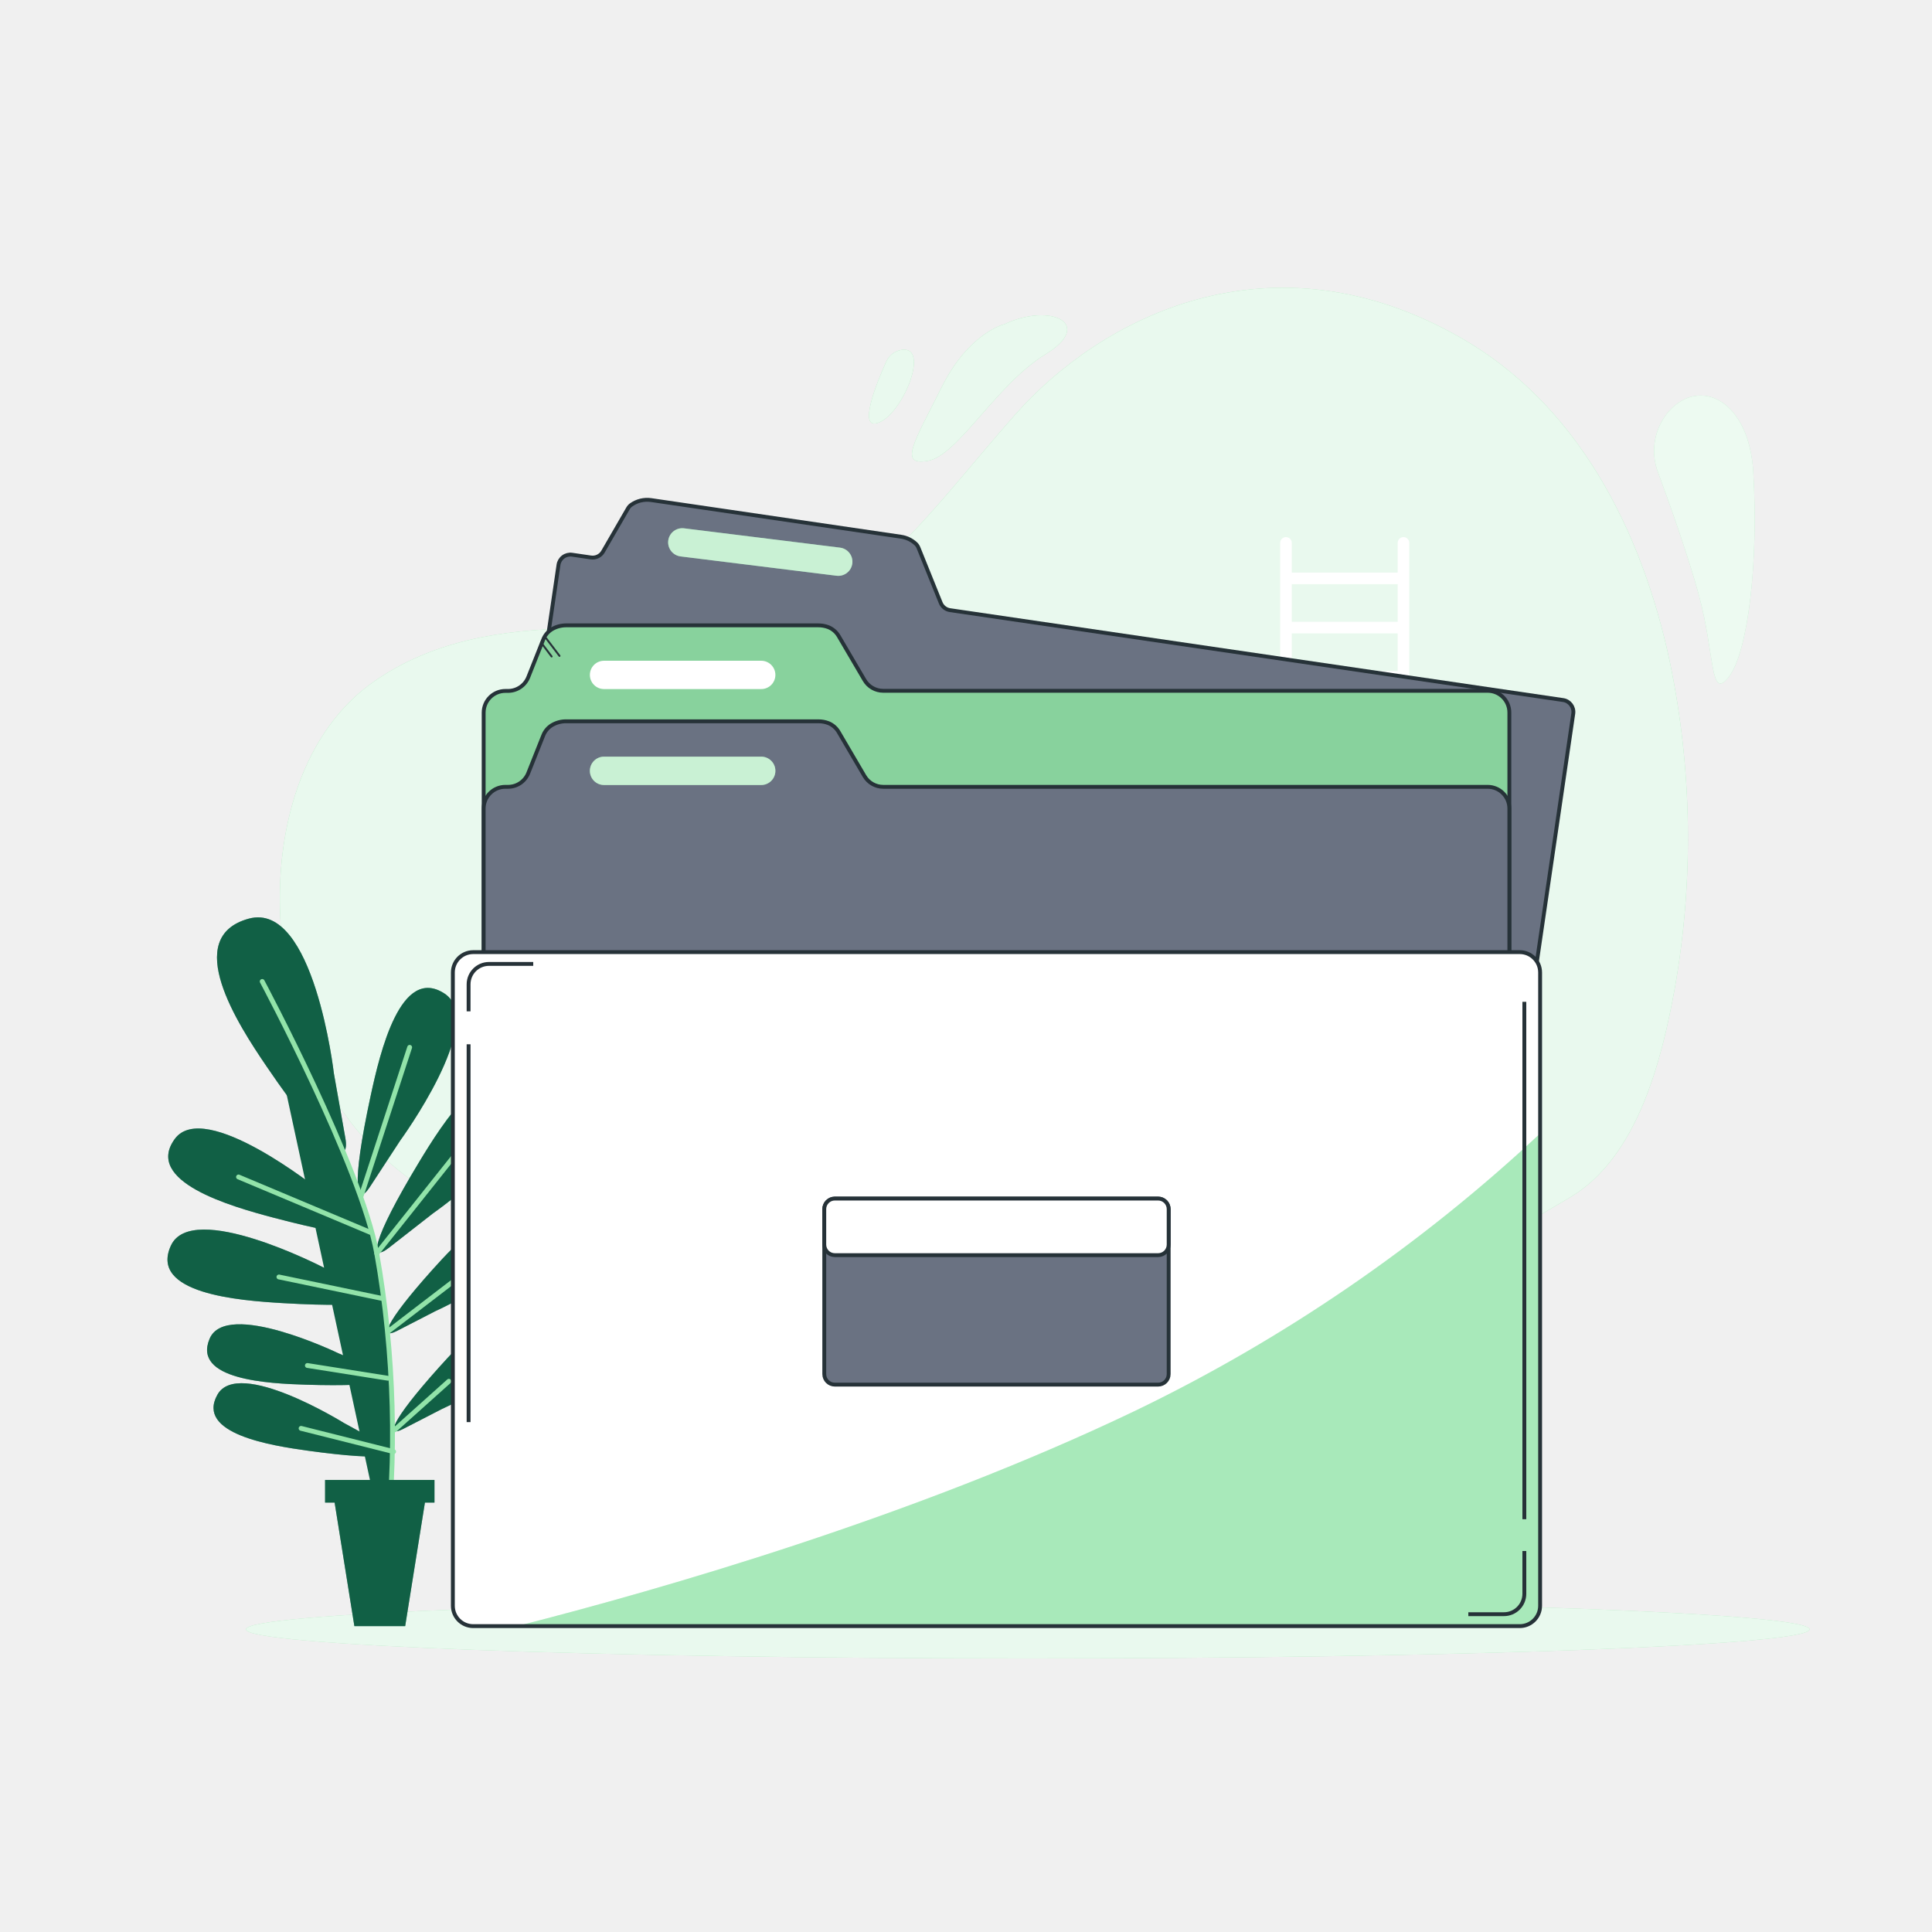
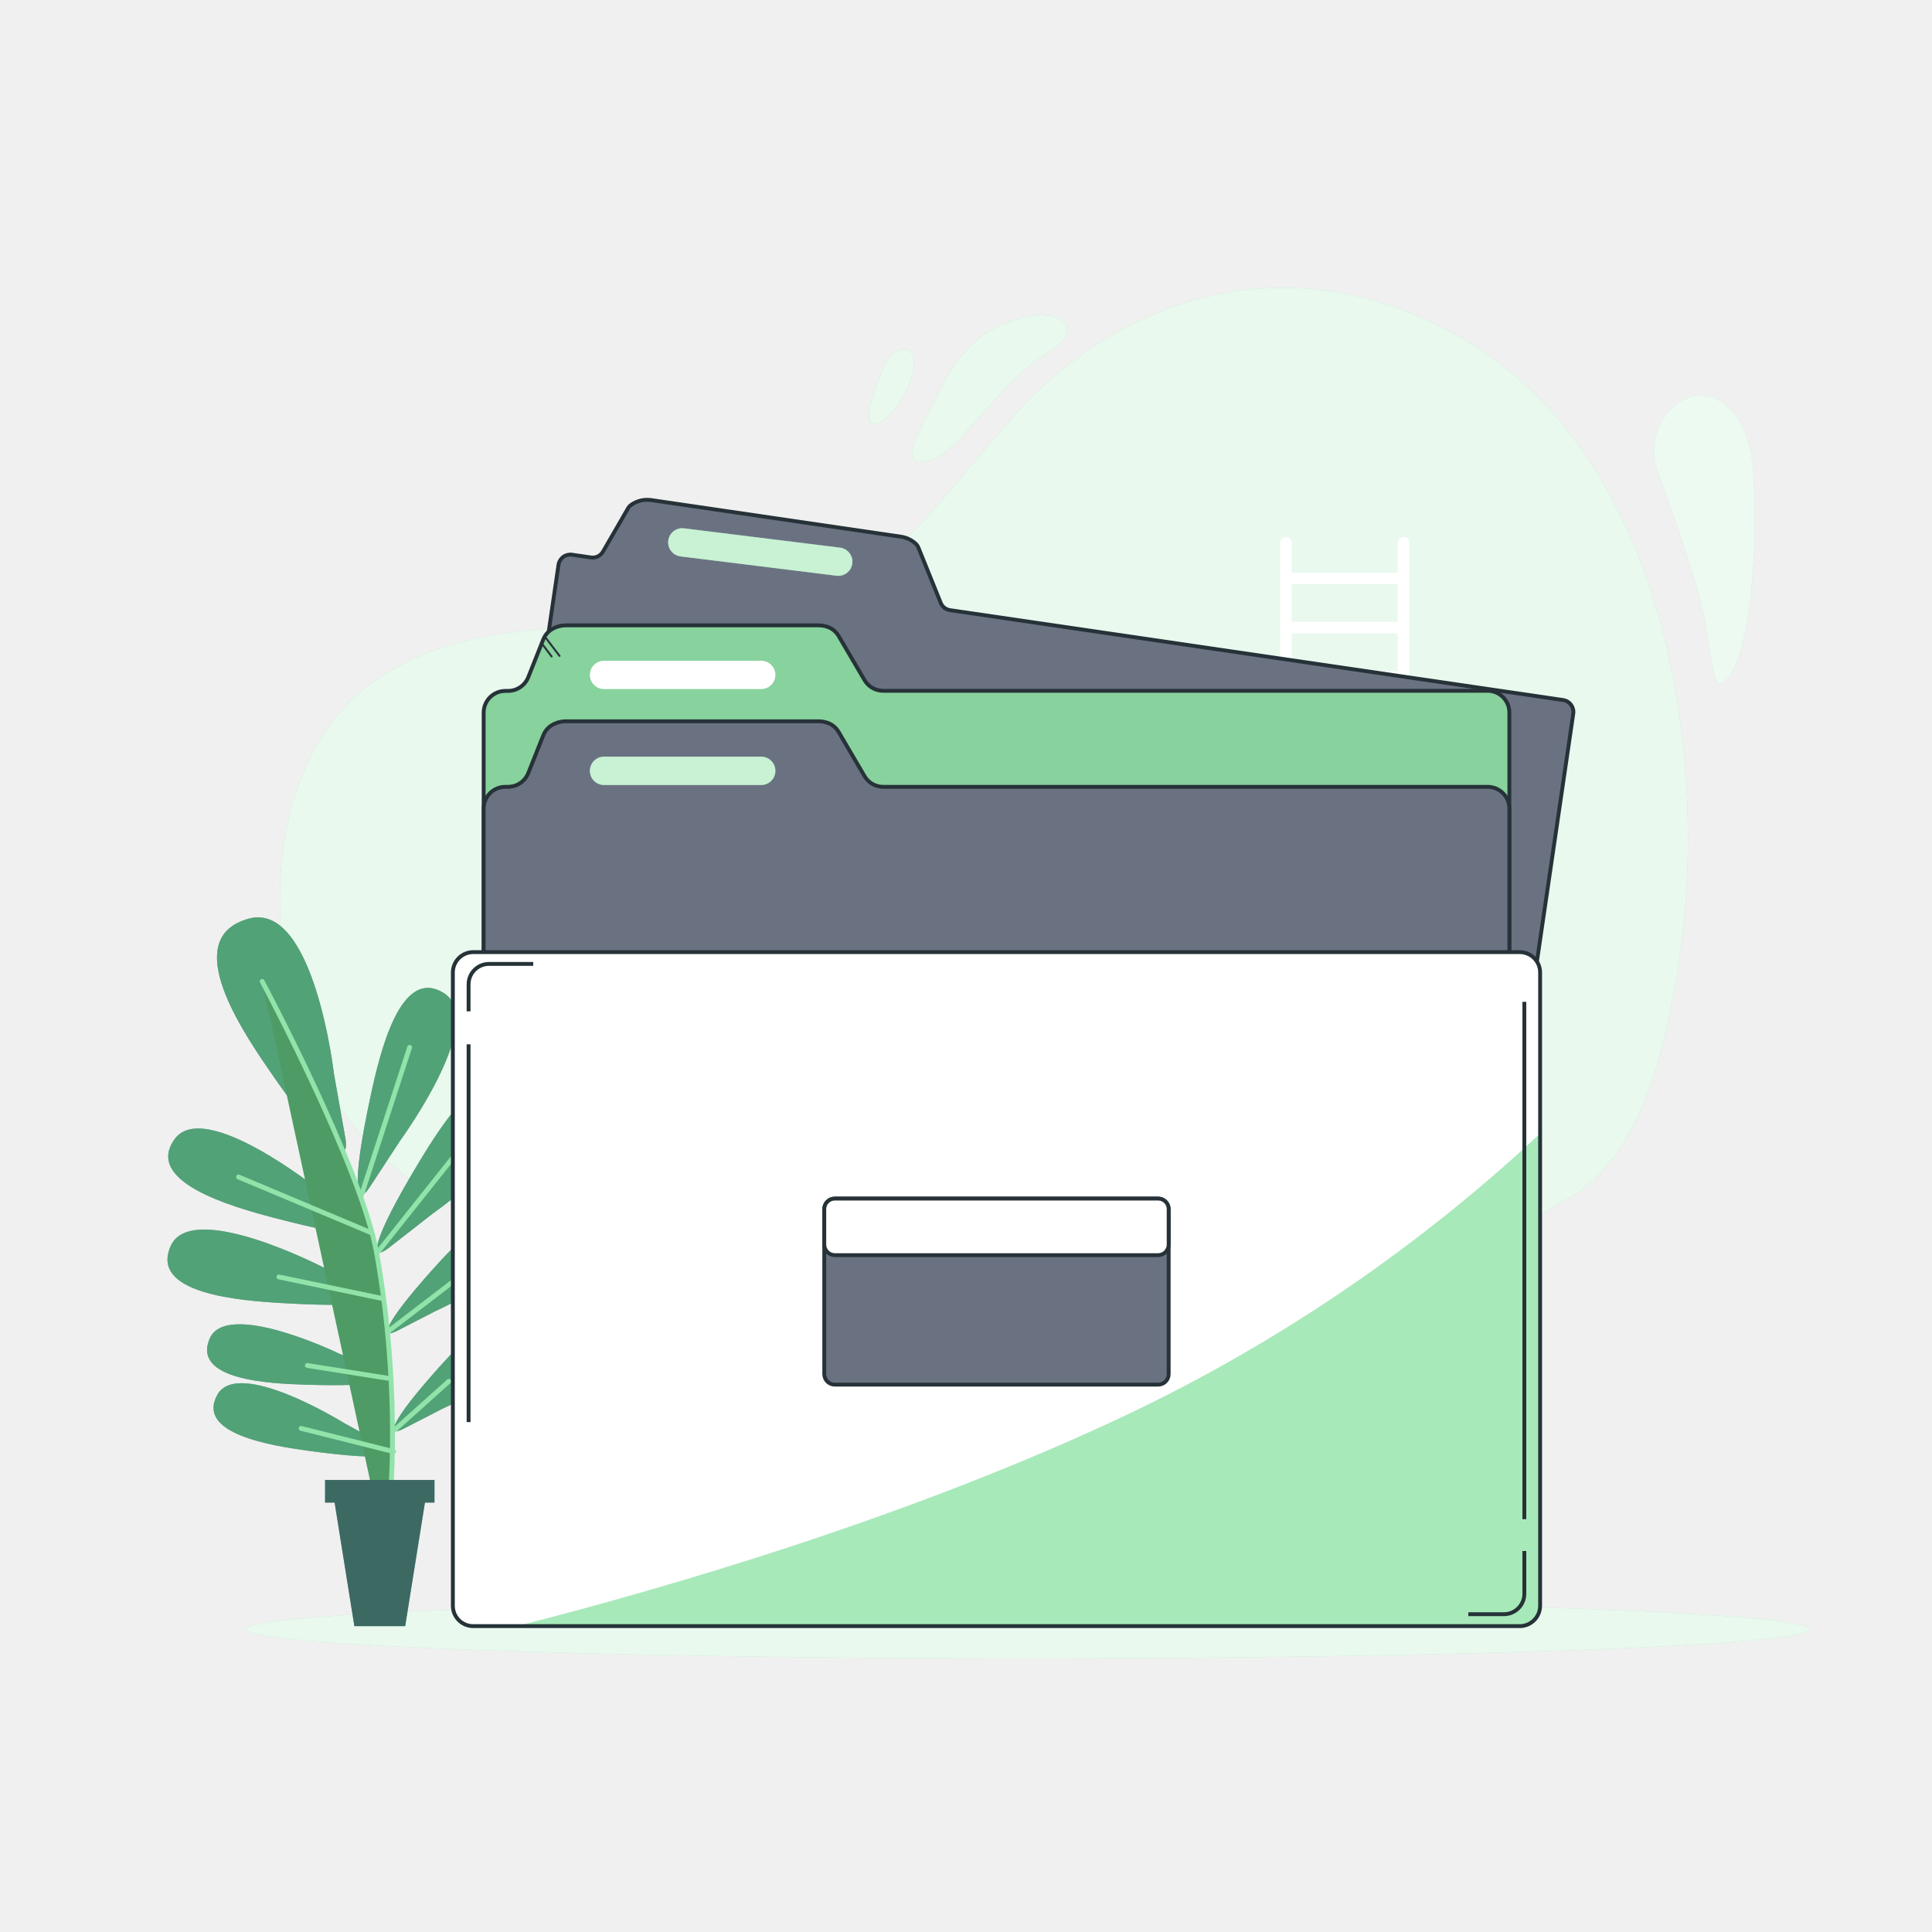
<svg xmlns="http://www.w3.org/2000/svg" viewBox="0 0 500 500">
  <defs>
    <clipPath id="freepik--clip-path--inject-1--inject-113">
      <path d="M159.1,139.1l0,0-5.5-36.44L137.3,106l-8.13,5.24s-9.7,7.61-9.7,8.39,16.41,28.24,16.41,28.24A30.42,30.42,0,0,0,159.1,139.1Z" style="fill:#fff;stroke:#263238;stroke-linecap:round;stroke-linejoin:round" />
    </clipPath>
    <clipPath id="freepik--clip-path-6--inject-1--inject-113">
      <path d="M385,332.29H130.79a5.62,5.62,0,0,1-5.62-5.62V184.43a5.62,5.62,0,0,1,5.62-5.62h.69a5.65,5.65,0,0,0,5.23-3.54l3.87-9.73a5.47,5.47,0,0,1,2.25-2.7,7.2,7.2,0,0,1,3.64-1h65.34a7.22,7.22,0,0,1,2.57.47,5.45,5.45,0,0,1,2.7,2.36L223.73,176a5.62,5.62,0,0,0,4.85,2.78H385a5.62,5.62,0,0,1,5.62,5.62V326.67A5.62,5.62,0,0,1,385,332.29Z" style="fill:#92E3A9;stroke:#263238;stroke-miterlimit:10" />
    </clipPath>
    <clipPath id="freepik--clip-path-7--inject-1--inject-113">
      <rect x="117.2" y="246.41" width="281.38" height="174.43" rx="5.27" style="fill:#fff;stroke:#263238;stroke-miterlimit:10" />
    </clipPath>
  </defs>
  <g id="freepik--background-simple--inject-1--inject-113">
    <path d="M378.07,87.43c-49.5-28.29-93.34-5-115.27,19.8S224.53,157.08,197,161.68s-69.3-7.07-100.42,14.85-31,80.14-6.36,113.15,88.39,48.79,161.94,59.4a193.9,193.9,0,0,0,79.11-4.39l33.41-12.13c16.32-7.45,30-15.84,41.58-22.65,17.62-10.4,23.83-35.75,27.2-54.32a223.69,223.69,0,0,0-1.25-84C424.83,136.73,408,104.52,378.07,87.43Z" style="fill:#92E3A9" />
    <path d="M378.07,87.43c-49.5-28.29-93.34-5-115.27,19.8S224.53,157.08,197,161.68s-69.3-7.07-100.42,14.85-31,80.14-6.36,113.15,88.39,48.79,161.94,59.4a193.9,193.9,0,0,0,79.11-4.39l33.41-12.13c16.32-7.45,30-15.84,41.58-22.65,17.62-10.4,23.83-35.75,27.2-54.32a223.69,223.69,0,0,0-1.25-84C424.83,136.73,408,104.52,378.07,87.43Z" style="fill:#fff;opacity:0.8" />
    <path d="M453.74,122.08C452.62,103.6,440,97.54,432,106.34a15.62,15.62,0,0,0-2.87,16c2.81,7.59,7.64,21.06,10.52,31.6,4.24,15.56,2.82,27.58,7.77,21.22S455.15,145.42,453.74,122.08Z" style="fill:#92E3A9;opacity:0.8" />
    <path d="M453.74,122.08C452.62,103.6,440,97.54,432,106.34a15.62,15.62,0,0,0-2.87,16c2.81,7.59,7.64,21.06,10.52,31.6,4.24,15.56,2.82,27.58,7.77,21.22S455.15,145.42,453.74,122.08Z" style="fill:#fff;opacity:0.8" />
    <path d="M240.18,119.25c7.77-1.41,17.67-19.8,30.4-27.58S272,78.23,260,83.89c0,0-9.2,2.12-16.27,16.27S232.4,120.66,240.18,119.25Z" style="fill:#92E3A9" />
    <path d="M240.18,119.25c7.77-1.41,17.67-19.8,30.4-27.58S272,78.23,260,83.89c0,0-9.2,2.12-16.27,16.27S232.4,120.66,240.18,119.25Z" style="fill:#fff;opacity:0.8" />
    <path d="M227.45,109.35c6.31-2.53,13.19-19.71,6-18.83a5.34,5.34,0,0,0-4.15,3.2C227,98.83,221.77,111.62,227.45,109.35Z" style="fill:#92E3A9" />
    <path d="M227.45,109.35c6.31-2.53,13.19-19.71,6-18.83a5.34,5.34,0,0,0-4.15,3.2C227,98.83,221.77,111.62,227.45,109.35Z" style="fill:#fff;opacity:0.8" />
  </g>
  <g id="freepik--Shadow--inject-1--inject-113">
    <ellipse cx="265.98" cy="421.67" rx="202.32" ry="7.52" style="fill:#92E3A9" />
    <ellipse cx="265.98" cy="421.67" rx="202.32" ry="7.52" style="fill:#fff;opacity:0.8" />
  </g>
  <g id="freepik--Ladder--inject-1--inject-113">
    <path d="M363.22,139a1.5,1.5,0,0,0-1.5,1.5v7.69H334.31v-7.69a1.5,1.5,0,1,0-3,0V334.2a1.5,1.5,0,0,0,3,0V290.87h27.41V334.2a1.5,1.5,0,1,0,3,0V140.47A1.5,1.5,0,0,0,363.22,139Zm-1.5,148.9H334.31v-9.72h27.41Zm0-12.73H334.31v-9.71h27.41Zm0-12.72H334.31v-9.68h27.41Zm0-12.71H334.31v-9.64h27.41Zm0-12.7H334.31v-9.53h27.41Zm0-12.66H334.31v-9.59h27.41Zm0-12.6H334.31v-9.68h27.41Zm0-12.72H334.31v-9.68h27.41Zm0-12.69H334.31v-9.71h27.41Zm0-12.72H334.31v-9.73h27.41Zm0-12.73H334.31v-9.73h27.41Z" style="fill:#fff" />
  </g>
  <g id="freepik--Plant--inject-1--inject-113">
    <path d="M103.58,295.16s22.45-30.73,11.5-38c-11.39-7.51-16.74,15.24-19.15,26.41-5.14,23.84-3.69,28.9-.24,23.66Z" style="fill: rgb(17, 96, 69);" />
-     <path d="M103.58,295.16s22.45-30.73,11.5-38c-11.39-7.51-16.74,15.24-19.15,26.41-5.14,23.84-3.69,28.9-.24,23.66Z" style="opacity: 0.5; fill: rgb(17, 96, 69);" />
+     <path d="M103.58,295.16s22.45-30.73,11.5-38c-11.39-7.51-16.74,15.24-19.15,26.41-5.14,23.84-3.69,28.9-.24,23.66Z" style="opacity: 0.5; fill: rgb(146, 227, 169);" />
    <path d="M112,314.06s31.21-21.78,23.2-32.16c-8.33-10.81-20.78,9-26.69,18.76-12.61,20.88-12.87,26.14-7.91,22.3Z" style="fill: rgb(17, 96, 69);" />
-     <path d="M112,314.06s31.21-21.78,23.2-32.16c-8.33-10.81-20.78,9-26.69,18.76-12.61,20.88-12.87,26.14-7.91,22.3Z" style="opacity: 0.5; fill: rgb(17, 96, 69);" />
+     <path d="M112,314.06s31.21-21.78,23.2-32.16c-8.33-10.81-20.78,9-26.69,18.76-12.61,20.88-12.87,26.14-7.91,22.3Z" style="opacity: 0.5; fill: rgb(146, 227, 169);" />
    <path d="M112.68,339.32s27-12.13,22.39-21.23c-4.8-9.47-17.19,3.85-23.12,10.47-12.67,14.14-13.63,18.12-9.28,15.91Z" style="fill: rgb(17, 96, 69);" />
-     <path d="M112.68,339.32s27-12.13,22.39-21.23c-4.8-9.47-17.19,3.85-23.12,10.47-12.67,14.14-13.63,18.12-9.28,15.91Z" style="opacity: 0.5; fill: rgb(17, 96, 69);" />
+     <path d="M112.68,339.32s27-12.13,22.39-21.23c-4.8-9.47-17.19,3.85-23.12,10.47-12.67,14.14-13.63,18.12-9.28,15.91Z" style="opacity: 0.5; fill: rgb(146, 227, 169);" />
    <path d="M114.28,364.69s27-12.13,22.4-21.23c-4.81-9.46-17.19,3.85-23.13,10.48-12.66,14.14-13.63,18.12-9.27,15.9Z" style="fill: rgb(17, 96, 69);" />
-     <path d="M114.28,364.69s27-12.13,22.4-21.23c-4.81-9.46-17.19,3.85-23.13,10.48-12.66,14.14-13.63,18.12-9.27,15.9Z" style="opacity: 0.5; fill: rgb(17, 96, 69);" />
+     <path d="M114.28,364.69s27-12.13,22.4-21.23c-4.81-9.46-17.19,3.85-23.13,10.48-12.66,14.14-13.63,18.12-9.27,15.9Z" style="opacity: 0.5; fill: rgb(146, 227, 169);" />
    <path d="M82.61,308s-29.68-23.83-37.39-13.23c-8,11,14.46,17.43,25.51,20.35,23.58,6.23,28.7,5,23.62,1.32Z" style="fill: rgb(17, 96, 69);" />
-     <path d="M82.61,308s-29.68-23.83-37.39-13.23c-8,11,14.46,17.43,25.51,20.35,23.58,6.23,28.7,5,23.62,1.32Z" style="opacity: 0.5; fill: rgb(17, 96, 69);" />
+     <path d="M82.61,308s-29.68-23.83-37.39-13.23c-8,11,14.46,17.43,25.51,20.35,23.58,6.23,28.7,5,23.62,1.32Z" style="opacity: 0.5; fill: rgb(146, 227, 169);" />
    <path d="M83.49,327.91s-33.82-17.46-39.27-5.53c-5.67,12.41,17.63,14.21,29,14.87,24.35,1.42,29.13-.8,23.42-3.4Z" style="fill: rgb(17, 96, 69);" />
-     <path d="M83.49,327.91s-33.82-17.46-39.27-5.53c-5.67,12.41,17.63,14.21,29,14.87,24.35,1.42,29.13-.8,23.42-3.4Z" style="opacity: 0.5; fill: rgb(17, 96, 69);" />
+     <path d="M83.49,327.91s-33.82-17.46-39.27-5.53c-5.67,12.41,17.63,14.21,29,14.87,24.35,1.42,29.13-.8,23.42-3.4Z" style="opacity: 0.5; fill: rgb(146, 227, 169);" />
    <path d="M87.58,350.23s-29-14-33.33-3.77c-4.51,10.63,15.23,11.61,24.9,11.9C99.77,359,103.76,357,98.87,355Z" style="fill: rgb(17, 96, 69);" />
-     <path d="M87.58,350.23s-29-14-33.33-3.77c-4.51,10.63,15.23,11.61,24.9,11.9C99.77,359,103.76,357,98.87,355Z" style="opacity: 0.5; fill: rgb(17, 96, 69);" />
+     <path d="M87.58,350.23s-29-14-33.33-3.77c-4.51,10.63,15.23,11.61,24.9,11.9C99.77,359,103.76,357,98.87,355Z" style="opacity: 0.5; fill: rgb(146, 227, 169);" />
    <path d="M89,368.26s-27.36-17-32.75-7.29c-5.61,10.09,13.92,13.16,23.5,14.48,20.44,2.82,24.61,1.27,20-1.3Z" style="fill: rgb(17, 96, 69);" />
-     <path d="M89,368.26s-27.36-17-32.75-7.29c-5.61,10.09,13.92,13.16,23.5,14.48,20.44,2.82,24.61,1.27,20-1.3Z" style="opacity: 0.5; fill: rgb(17, 96, 69);" />
+     <path d="M89,368.26s-27.36-17-32.75-7.29c-5.61,10.09,13.92,13.16,23.5,14.48,20.44,2.82,24.61,1.27,20-1.3Z" style="opacity: 0.5; fill: rgb(146, 227, 169);" />
    <path d="M86.41,277.81s-5.14-44.63-22-40.07C46.9,242.5,61.56,265.08,69,276c15.81,23.24,21.63,25.8,20.38,18.54Z" style="fill: rgb(17, 96, 69);" />
-     <path d="M86.41,277.81s-5.14-44.63-22-40.07C46.9,242.5,61.56,265.08,69,276c15.81,23.24,21.63,25.8,20.38,18.54Z" style="opacity: 0.5; fill: rgb(17, 96, 69);" />
-     <path d="M67.86,254S93.52,302.08,97.5,324.4c4.58,25.64,5.32,54.28,2.16,76.72" style="stroke: rgb(146, 227, 169); stroke-linecap: round; stroke-linejoin: round; stroke-width: 1.252px; fill: rgb(17, 96, 69);" />
+     <path d="M86.41,277.81s-5.14-44.63-22-40.07C46.9,242.5,61.56,265.08,69,276c15.81,23.24,21.63,25.8,20.38,18.54Z" style="opacity: 0.5; fill: rgb(146, 227, 169);" />
+     <path d="M67.86,254S93.52,302.08,97.5,324.4c4.58,25.64,5.32,54.28,2.16,76.72" style="stroke: rgb(146, 227, 169); stroke-linecap: round; stroke-linejoin: round; stroke-width: 1.252px; fill: rgb(79, 155, 101);" />
    <line x1="93.45" y1="309.55" x2="106.02" y2="271.05" style="stroke: rgb(146, 227, 169); stroke-linecap: round; stroke-linejoin: round; stroke-width: 1.252px; fill: rgb(17, 96, 69);" />
    <line x1="97.5" y1="324.4" x2="121.16" y2="294.65" style="stroke: rgb(146, 227, 169); stroke-linecap: round; stroke-linejoin: round; stroke-width: 1.252px; fill: rgb(17, 96, 69);" />
    <line x1="95.99" y1="318.99" x2="61.73" y2="304.6" style="stroke: rgb(146, 227, 169); stroke-linecap: round; stroke-linejoin: round; stroke-width: 1.252px; fill: rgb(17, 96, 69);" />
    <line x1="100.47" y1="344.55" x2="126.23" y2="324.81" style="stroke: rgb(146, 227, 169); stroke-linecap: round; stroke-linejoin: round; stroke-width: 1.252px; fill: rgb(17, 96, 69);" />
    <line x1="99.1" y1="336.08" x2="72.19" y2="330.48" style="stroke: rgb(146, 227, 169); stroke-linecap: round; stroke-linejoin: round; stroke-width: 1.252px; fill: rgb(17, 96, 69);" />
    <line x1="100.39" y1="356.69" x2="79.55" y2="353.39" style="stroke: rgb(146, 227, 169); stroke-linecap: round; stroke-linejoin: round; stroke-width: 1.252px; fill: rgb(17, 96, 69);" />
-     <line x1="102.15" y1="370.03" x2="116.17" y2="357.47" style="stroke: rgb(146, 227, 169); stroke-linecap: round; stroke-linejoin: round; stroke-width: 1.252px; fill: rgb(17, 96, 69);" />
+     <line x1="102.15" y1="370.03" x2="116.17" y2="357.47" style="stroke: rgb(146, 227, 169); stroke-linecap: round; stroke-linejoin: round; stroke-width: 1.252px; fill: rgb(146, 227, 169);" />
    <line x1="101.87" y1="375.68" x2="77.92" y2="369.66" style="stroke: rgb(146, 227, 169); stroke-linecap: round; stroke-linejoin: round; stroke-width: 1.252px; fill: rgb(17, 96, 69);" />
    <polygon points="84.13 383.01 112.44 383.01 112.44 388.87 109.97 388.87 104.86 420.84 91.71 420.84 86.6 388.87 84.13 388.87 84.13 383.01" style="fill: rgb(17, 96, 69);" />
-     <polygon points="84.13 383.01 112.44 383.01 112.44 388.87 109.97 388.87 104.86 420.84 91.71 420.84 86.6 388.87 84.13 388.87 84.13 383.01" style="opacity: 0.5; fill: rgb(17, 96, 69);" />
+     <polygon points="84.13 383.01 112.44 383.01 112.44 388.87 109.97 388.87 104.86 420.84 91.71 420.84 86.6 388.87 84.13 388.87 84.13 383.01" style="opacity: 0.5; fill: rgb(106, 114, 130);" />
  </g>
  <g id="freepik--character-1--inject-1--inject-113">
    <g style="clip-path:url(#freepik--clip-path--inject-1--inject-113)">
      <path d="M166.39,147.44l-7.34-8.39-5.5-36.44L137.3,106l-3.84,2.48L134.68,125a9.61,9.61,0,0,0,3.24,1.16c1.16,0,2.09-2.55,2.09-2.55l1.39-2.32a5.1,5.1,0,0,0,5.34.47c3.24-1.4,1.39-6.5.92-8.35s4.41-.7,4.41-.7,3.94,8.58,4.41,11.36-2.09,10.44-1.86,12.07.23,4.63-.69,5.56-4.18,6-4.18,6,13.69,1.16,15.08,1.16a11.76,11.76,0,0,0,2-.39Z" style="fill:none;opacity:0.5;mix-blend-mode:multiply" />
    </g>
    <path d="M382.27,333,125.8,295.42a3.11,3.11,0,0,1-2.62-3.53l21.36-145.71a3.1,3.1,0,0,1,3.52-2.62l4.86.71a3.09,3.09,0,0,0,3.14-1.52l6.45-11.15a2.94,2.94,0,0,1,.78-.9,7.15,7.15,0,0,1,5.23-1.28l64.65,9.48a7.14,7.14,0,0,1,3.87,1.86,3,3,0,0,1,.66,1L243.45,156a3.09,3.09,0,0,0,2.43,1.91l158.65,23.26a3.11,3.11,0,0,1,2.63,3.52L385.8,330.39A3.11,3.11,0,0,1,382.27,333Z" style="stroke: rgb(38, 50, 56); stroke-miterlimit: 10; fill: rgb(106, 114, 130);" />
    <path d="M385,332.29H130.79a5.62,5.62,0,0,1-5.62-5.62V184.43a5.62,5.62,0,0,1,5.62-5.62h.69a5.65,5.65,0,0,0,5.23-3.54l3.87-9.73a5.47,5.47,0,0,1,2.25-2.7,7.2,7.2,0,0,1,3.64-1h65.34a7.22,7.22,0,0,1,2.57.47,5.45,5.45,0,0,1,2.7,2.36L223.73,176a5.62,5.62,0,0,0,4.85,2.78H385a5.62,5.62,0,0,1,5.62,5.62V326.67A5.62,5.62,0,0,1,385,332.29Z" style="fill:#92E3A9" />
    <g style="clip-path:url(#freepik--clip-path-6--inject-1--inject-113)">
      <path d="M385,332.29H130.79a5.62,5.62,0,0,1-5.62-5.62V184.43a5.62,5.62,0,0,1,5.62-5.62h.69a5.65,5.65,0,0,0,5.23-3.54l3.87-9.73a5.47,5.47,0,0,1,2.25-2.7,7.2,7.2,0,0,1,3.64-1h65.34a7.22,7.22,0,0,1,2.57.47,5.45,5.45,0,0,1,2.7,2.36L223.73,176a5.62,5.62,0,0,0,4.85,2.78H385a5.62,5.62,0,0,1,5.62,5.62V326.67A5.62,5.62,0,0,1,385,332.29Z" style="fill:#263238;opacity:0.1" />
    </g>
    <path d="M385,332.29H130.79a5.62,5.62,0,0,1-5.62-5.62V184.43a5.62,5.62,0,0,1,5.62-5.62h.69a5.65,5.65,0,0,0,5.23-3.54l3.87-9.73a5.47,5.47,0,0,1,2.25-2.7,7.2,7.2,0,0,1,3.64-1h65.34a7.22,7.22,0,0,1,2.57.47,5.45,5.45,0,0,1,2.7,2.36L223.73,176a5.62,5.62,0,0,0,4.85,2.78H385a5.62,5.62,0,0,1,5.62,5.62V326.67A5.62,5.62,0,0,1,385,332.29Z" style="fill:none;stroke:#263238;stroke-miterlimit:10" />
    <path d="M197,178.33H156.32a3.66,3.66,0,0,1-3.66-3.66h0a3.66,3.66,0,0,1,3.66-3.67H197a3.67,3.67,0,0,1,3.67,3.67h0A3.66,3.66,0,0,1,197,178.33Z" style="fill:#fff" />
    <path d="M385,357.11H130.79a5.62,5.62,0,0,1-5.62-5.62V209.25a5.62,5.62,0,0,1,5.62-5.62h.69a5.64,5.64,0,0,0,5.23-3.54l3.87-9.72a5.43,5.43,0,0,1,2.25-2.7,7.11,7.11,0,0,1,3.64-1h65.34a7.22,7.22,0,0,1,2.57.47,5.42,5.42,0,0,1,2.7,2.37l6.65,11.34a5.62,5.62,0,0,0,4.85,2.78H385a5.62,5.62,0,0,1,5.62,5.62V351.49A5.62,5.62,0,0,1,385,357.11Z" style="stroke: rgb(38, 50, 56); stroke-miterlimit: 10; fill: rgb(106, 114, 130);" />
    <path d="M216.49,149l-40.36-5a3.68,3.68,0,0,1-3.19-4.09h0a3.67,3.67,0,0,1,4.1-3.18l40.35,5a3.67,3.67,0,0,1,3.19,4.09h0A3.66,3.66,0,0,1,216.49,149Z" style="fill:#92E3A9" />
    <path d="M216.49,149l-40.36-5a3.68,3.68,0,0,1-3.19-4.09h0a3.67,3.67,0,0,1,4.1-3.18l40.35,5a3.67,3.67,0,0,1,3.19,4.09h0A3.66,3.66,0,0,1,216.49,149Z" style="fill:#fff;opacity:0.5" />
    <path d="M197,203.16H156.32a3.66,3.66,0,0,1-3.66-3.67h0a3.67,3.67,0,0,1,3.66-3.67H197a3.67,3.67,0,0,1,3.67,3.67h0A3.67,3.67,0,0,1,197,203.16Z" style="fill:#92E3A9" />
    <path d="M197,203.16H156.32a3.66,3.66,0,0,1-3.66-3.67h0a3.67,3.67,0,0,1,3.66-3.67H197a3.67,3.67,0,0,1,3.67,3.67h0A3.67,3.67,0,0,1,197,203.16Z" style="fill:#fff;opacity:0.5" />
    <rect x="117.2" y="246.41" width="281.38" height="174.43" rx="5.27" style="fill:#fff" />
    <g style="clip-path:url(#freepik--clip-path-7--inject-1--inject-113)">
      <path d="M398.58,293.36a421.52,421.52,0,0,1-105.1,71.9c-56.85,27.19-121.83,45.93-159.69,55.58H393.3a5.27,5.27,0,0,0,5.28-5.27Z" style="fill:#92E3A9;mix-blend-mode:multiply" />
      <path d="M398.58,293.36a421.52,421.52,0,0,1-105.1,71.9c-56.85,27.19-121.83,45.93-159.69,55.58H393.3a5.27,5.27,0,0,0,5.28-5.27Z" style="fill:#fff;opacity:0.2" />
    </g>
    <rect x="117.2" y="246.41" width="281.38" height="174.43" rx="5.27" style="fill:none;stroke:#263238;stroke-miterlimit:10" />
    <path d="M121.27,261.73v-7a5.28,5.28,0,0,1,5.28-5.27H138" style="fill:none;stroke:#263238;stroke-miterlimit:10" />
    <line x1="121.27" y1="368.04" x2="121.27" y2="270.26" style="fill:none;stroke:#263238;stroke-miterlimit:10" />
    <path d="M394.5,401.4v11.07a5.27,5.27,0,0,1-5.27,5.28H380" style="fill:none;stroke:#263238;stroke-miterlimit:10" />
    <line x1="394.5" y1="259.27" x2="394.5" y2="393.17" style="fill:none;stroke:#263238;stroke-miterlimit:10" />
    <rect x="213.32" y="310.19" width="89.13" height="48.15" rx="2.73" style="stroke: rgb(38, 50, 56); stroke-miterlimit: 10; fill: rgb(106, 114, 130);" />
    <rect x="213.32" y="310.19" width="89.13" height="14.64" rx="2.73" style="fill:#fff;stroke:#263238;stroke-miterlimit:10" />
    <line x1="144.8" y1="169.74" x2="141.32" y2="165.17" style="fill:none;stroke:#263238;stroke-linecap:round;stroke-linejoin:round;stroke-width:0.5px" />
    <line x1="142.76" y1="169.9" x2="140.03" y2="166.28" style="fill:none;stroke:#263238;stroke-linecap:round;stroke-linejoin:round;stroke-width:0.5px" />
  </g>
</svg>
